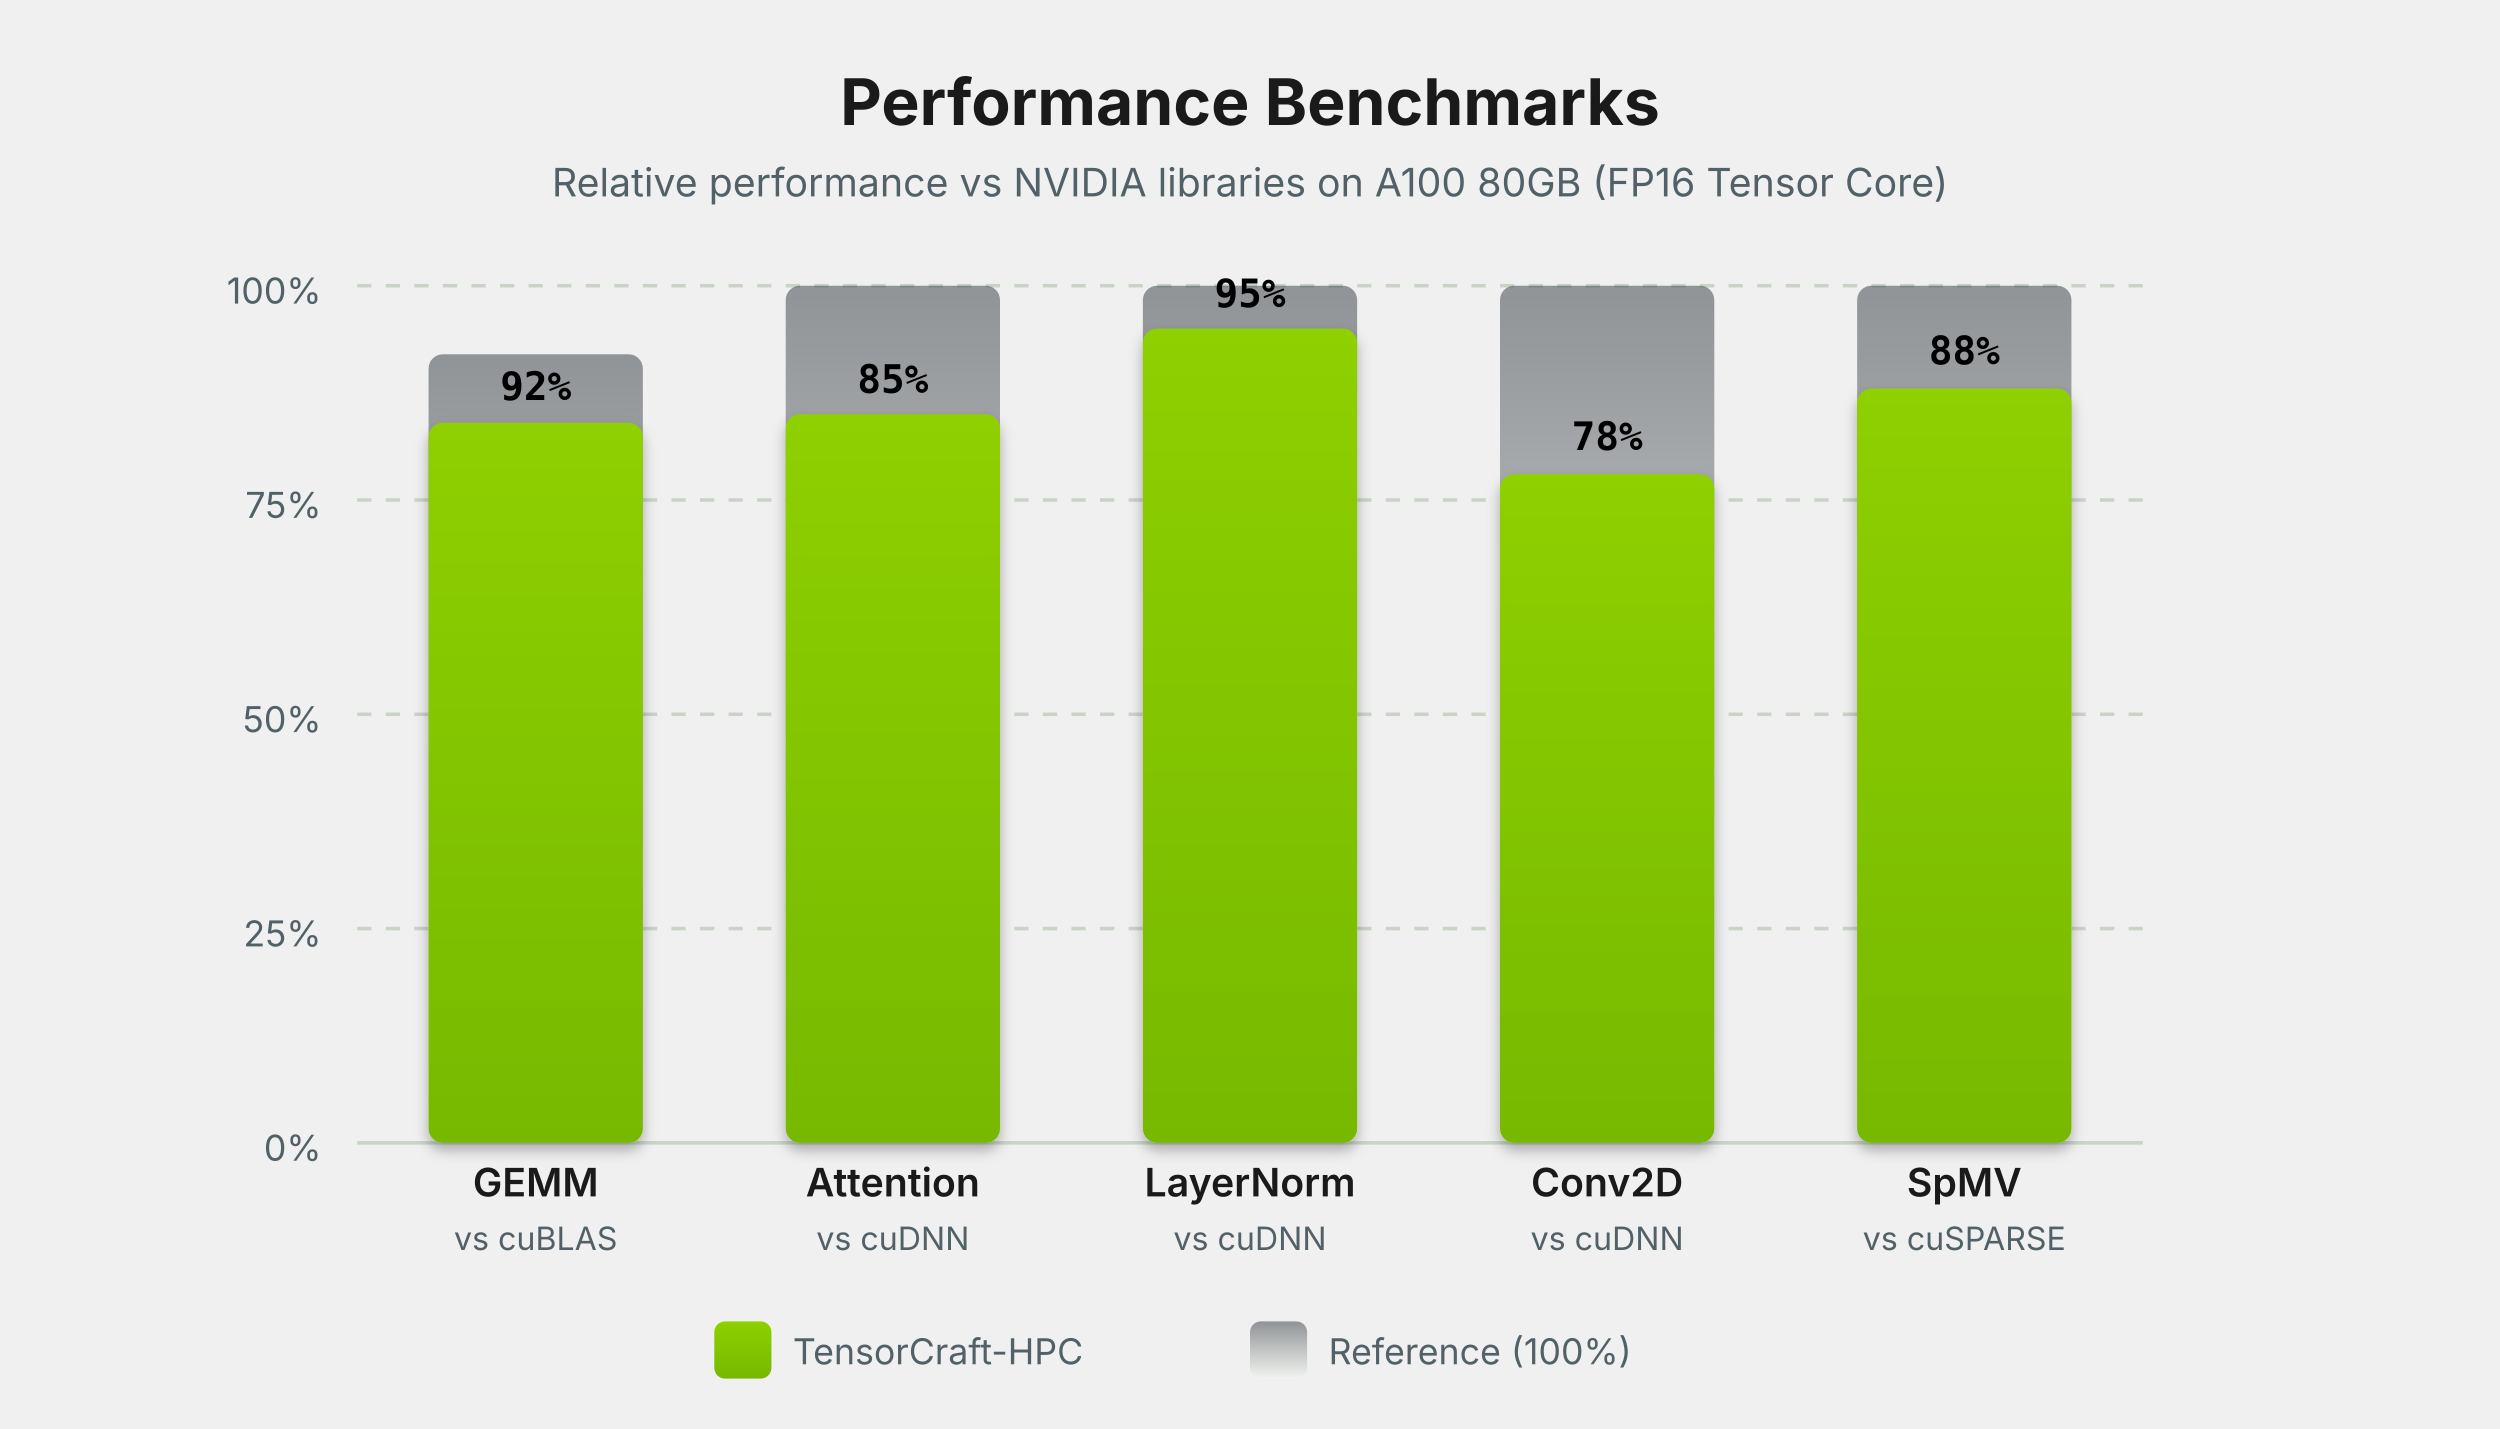
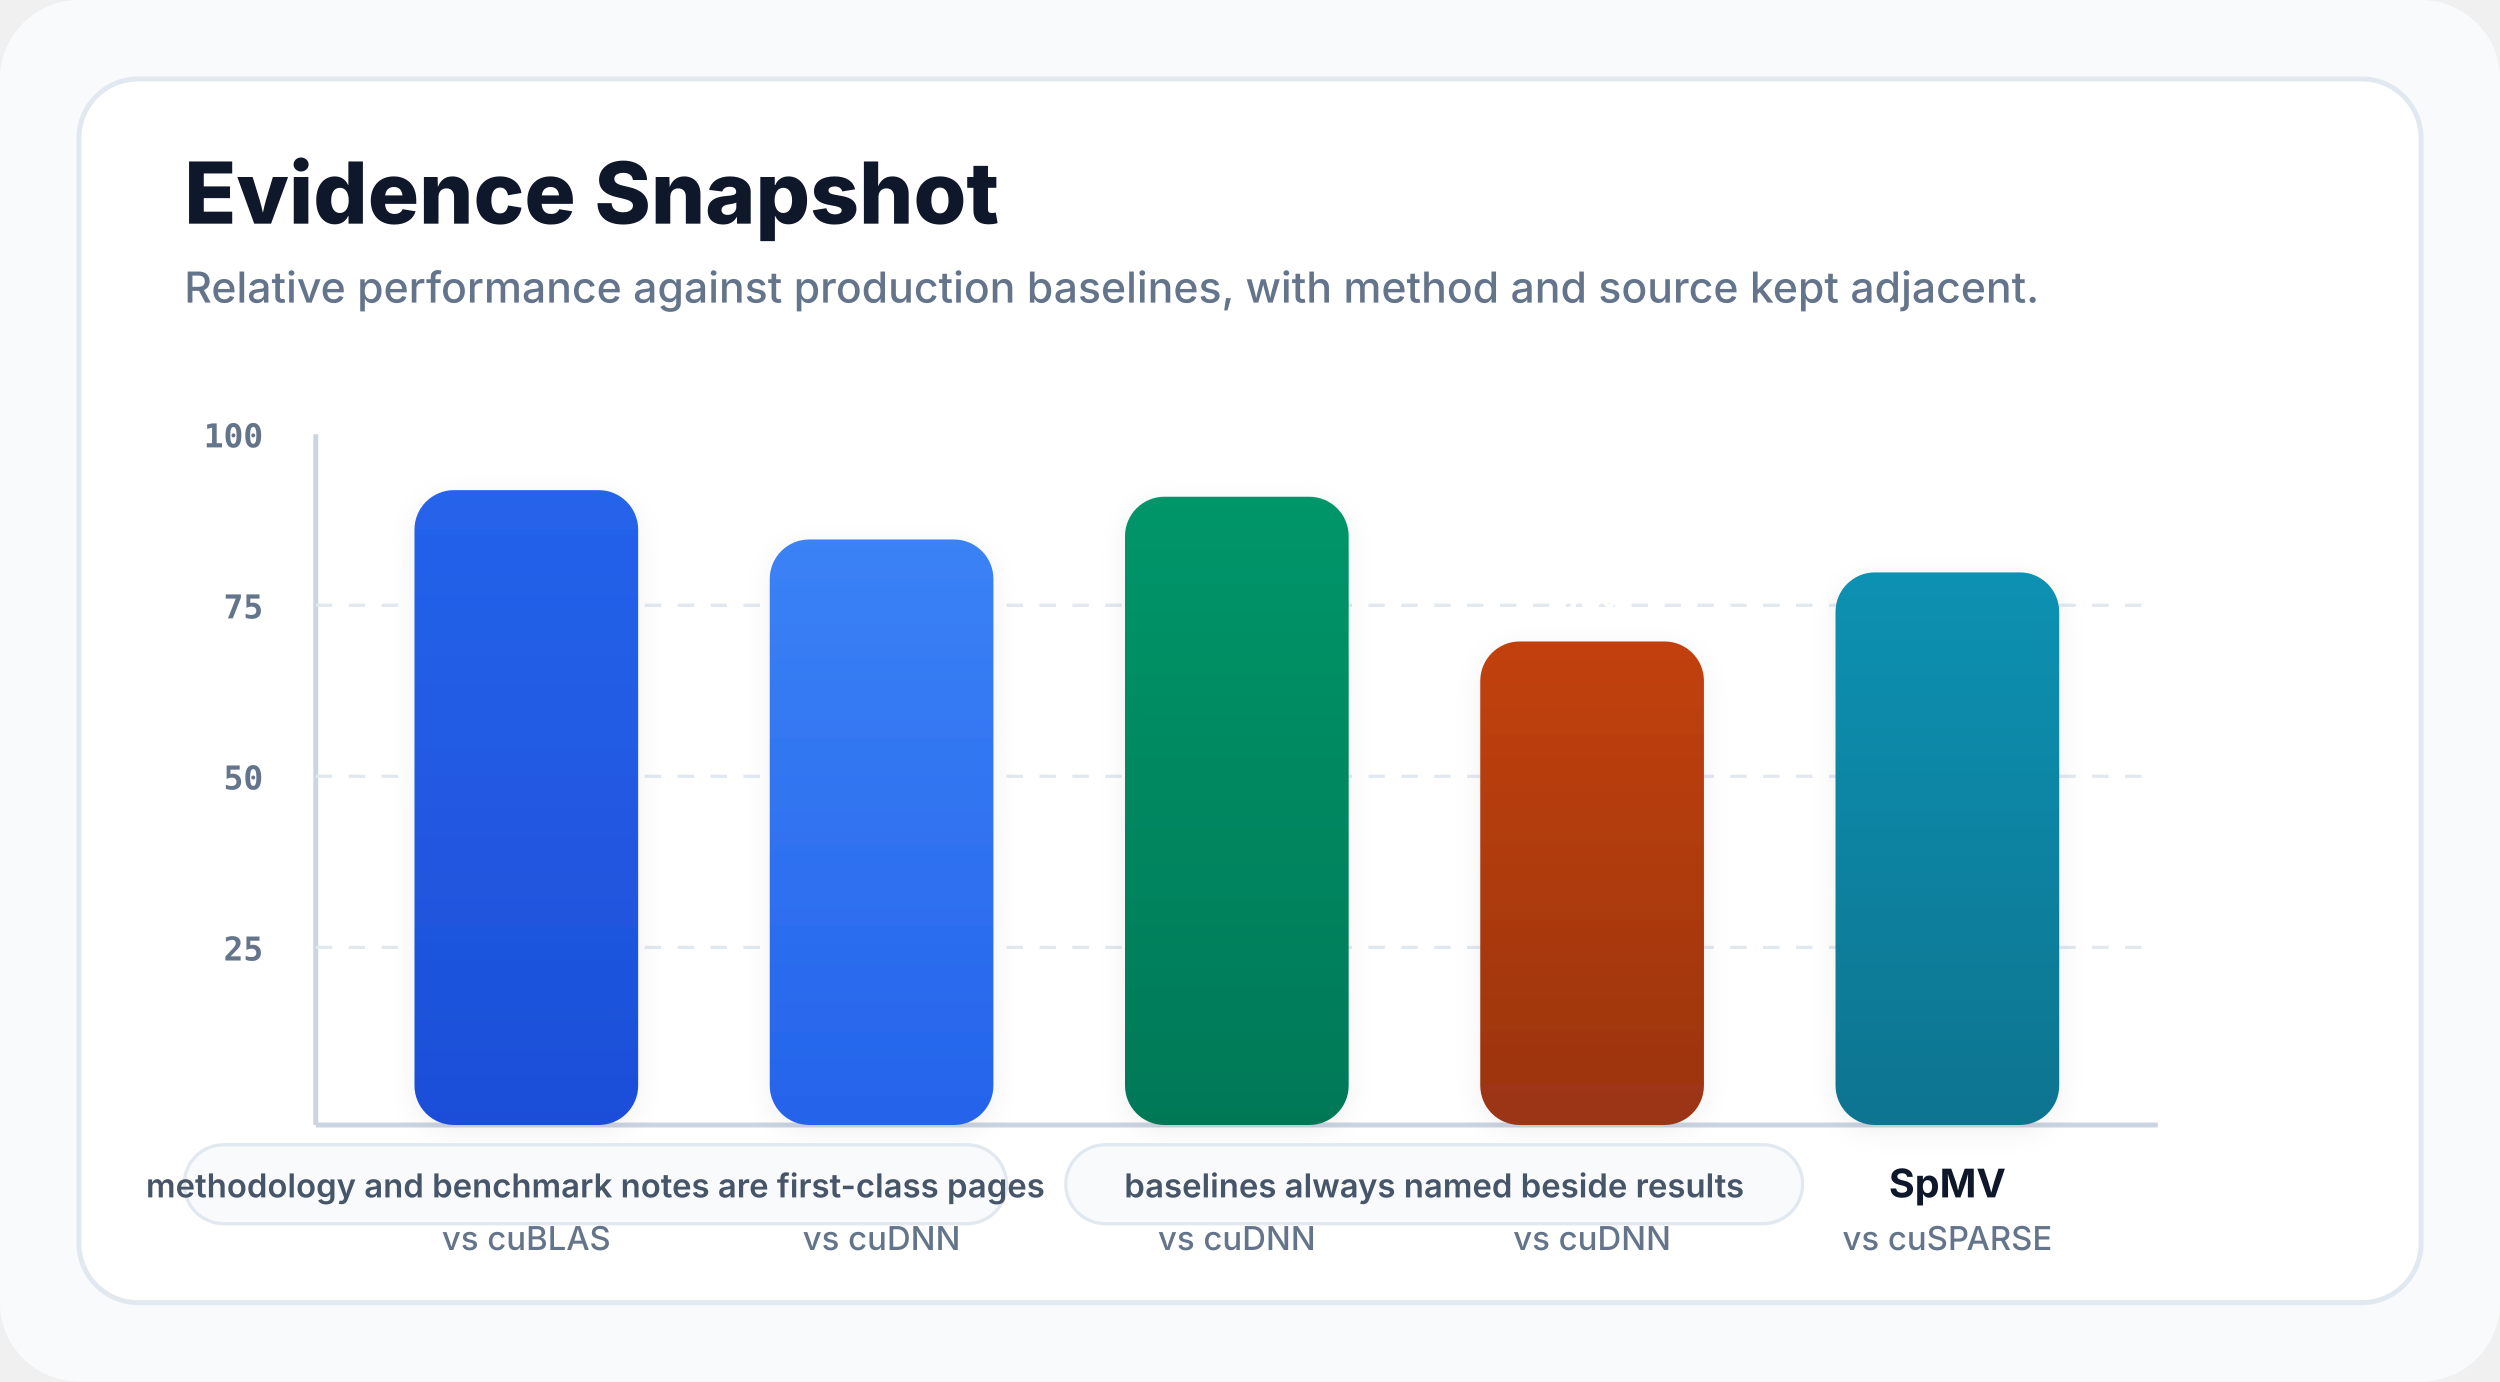
- <svg xmlns="http://www.w3.org/2000/svg" viewBox="0 0 700 400" width="700" height="400">
+ <svg xmlns="http://www.w3.org/2000/svg" viewBox="0 0 760 420" width="760" height="420" fill="none">
  <defs>
-     <linearGradient id="nvidiaGreen" x1="0%" y1="0%" x2="0%" y2="100%">
-       <stop offset="0%" style="stop-color:#8ED000;stop-opacity:1" />
-       <stop offset="100%" style="stop-color:#76B900;stop-opacity:1" />
+     <linearGradient id="perfBg" x1="0" y1="0" x2="760" y2="420">
+       <stop offset="0%" stop-color="#f8fafc" />
+       <stop offset="100%" stop-color="#f1f5f9" />
    </linearGradient>
-     <linearGradient id="refGrad" x1="0%" y1="0%" x2="0%" y2="100%">
-       <stop offset="0%" style="stop-color:#30363d;stop-opacity:1" />
-       <stop offset="100%" style="stop-color:#F4F7F1;stop-opacity:1" />
+     <linearGradient id="barGrad1" x1="0" y1="0" x2="0" y2="1">
+       <stop offset="0%" stop-color="#2563eb" />
+       <stop offset="100%" stop-color="#1d4ed8" />
    </linearGradient>
-     <filter id="shadow">
-       <feDropShadow dx="0" dy="2" stdDeviation="2" flood-color="#000" flood-opacity="0.3" />
+     <linearGradient id="barGrad2" x1="0" y1="0" x2="0" y2="1">
+       <stop offset="0%" stop-color="#3b82f6" />
+       <stop offset="100%" stop-color="#2563eb" />
+     </linearGradient>
+     <linearGradient id="barGrad3" x1="0" y1="0" x2="0" y2="1">
+       <stop offset="0%" stop-color="#059669" />
+       <stop offset="100%" stop-color="#047857" />
+     </linearGradient>
+     <linearGradient id="barGrad4" x1="0" y1="0" x2="0" y2="1">
+       <stop offset="0%" stop-color="#c2410c" />
+       <stop offset="100%" stop-color="#9a3412" />
+     </linearGradient>
+     <linearGradient id="barGrad5" x1="0" y1="0" x2="0" y2="1">
+       <stop offset="0%" stop-color="#0891b2" />
+       <stop offset="100%" stop-color="#0e7490" />
+     </linearGradient>
+     <filter id="perfShadow" x="-4" y="-4" width="20" height="20">
+       <feDropShadow dx="0" dy="2" stdDeviation="4" flood-color="#0f172a" flood-opacity="0.06" />
    </filter>
  </defs>
-   <rect width="700" height="400" fill="transparent" />
-   <text x="350" y="35" text-anchor="middle" font-family="Inter, system-ui, sans-serif" font-size="18" font-weight="700" fill="#1A1A1A">
-     Performance Benchmarks
-   </text>
-   <text x="350" y="55" text-anchor="middle" font-family="Inter, system-ui, sans-serif" font-size="11" fill="#526167">
-     Relative performance vs NVIDIA libraries on A100 80GB (FP16 Tensor Core)
-   </text>
-   <g transform="translate(100, 80)">
-     <line x1="0" y1="0" x2="500" y2="0" stroke="#C9D4C7" stroke-width="1" stroke-dasharray="4,4" />
-     <line x1="0" y1="60" x2="500" y2="60" stroke="#C9D4C7" stroke-width="1" stroke-dasharray="4,4" />
-     <line x1="0" y1="120" x2="500" y2="120" stroke="#C9D4C7" stroke-width="1" stroke-dasharray="4,4" />
-     <line x1="0" y1="180" x2="500" y2="180" stroke="#C9D4C7" stroke-width="1" stroke-dasharray="4,4" />
-     <line x1="0" y1="240" x2="500" y2="240" stroke="#C9D4C7" stroke-width="1" />
-     <text x="-10" y="5" text-anchor="end" font-family="Inter, system-ui, sans-serif" font-size="10" fill="#526167">100%</text>
-     <text x="-10" y="65" text-anchor="end" font-family="Inter, system-ui, sans-serif" font-size="10" fill="#526167">75%</text>
-     <text x="-10" y="125" text-anchor="end" font-family="Inter, system-ui, sans-serif" font-size="10" fill="#526167">50%</text>
-     <text x="-10" y="185" text-anchor="end" font-family="Inter, system-ui, sans-serif" font-size="10" fill="#526167">25%</text>
-     <text x="-10" y="245" text-anchor="end" font-family="Inter, system-ui, sans-serif" font-size="10" fill="#526167">0%</text>
-     <g transform="translate(20, 0)">
-       <rect x="0" y="19.2" width="60" height="220.8" rx="4" fill="url(#refGrad)" opacity="0.5" />
-       <rect x="0" y="38.4" width="60" height="201.6" rx="4" fill="url(#nvidiaGreen)" filter="url(#shadow)" />
-       <text x="30" y="255" text-anchor="middle" font-family="Inter, system-ui, sans-serif" font-size="11" font-weight="600" fill="#1A1A1A">GEMM</text>
-       <text x="30" y="270" text-anchor="middle" font-family="Inter, system-ui, sans-serif" font-size="9" fill="#526167">vs cuBLAS</text>
-       <text x="30" y="32" text-anchor="middle" font-family="JetBrains Mono, monospace" font-size="11" font-weight="600" fill="#000">92%</text>
+   <rect width="760" height="420" rx="24" fill="url(#perfBg)" />
+   <rect x="24" y="24" width="712" height="372" rx="18" fill="#ffffff" stroke="#e2e8f0" stroke-width="1.5" />
+   <text x="56" y="68" fill="#0f172a" font-family="Fraunces, Inter, serif" font-size="26" font-weight="800">Evidence Snapshot</text>
+   <text x="56" y="92" fill="#64748b" font-family="Inter, Arial, sans-serif" font-size="13" font-weight="500">Relative performance against production baselines, with method and source kept adjacent.</text>
+   <g transform="translate(96 132)">
+     <line x1="0" y1="0" x2="0" y2="210" stroke="#cbd5e1" stroke-width="1.5" />
+     <line x1="0" y1="210" x2="560" y2="210" stroke="#cbd5e1" stroke-width="1.5" />
+     <line x1="0" y1="52" x2="560" y2="52" stroke="#e2e8f0" stroke-dasharray="5 5" />
+     <line x1="0" y1="104" x2="560" y2="104" stroke="#e2e8f0" stroke-dasharray="5 5" />
+     <line x1="0" y1="156" x2="560" y2="156" stroke="#e2e8f0" stroke-dasharray="5 5" />
+     <text x="-16" y="4" text-anchor="end" fill="#64748b" font-family="JetBrains Mono, monospace" font-size="10" font-weight="600">100</text>
+     <text x="-16" y="56" text-anchor="end" fill="#64748b" font-family="JetBrains Mono, monospace" font-size="10" font-weight="600">75</text>
+     <text x="-16" y="108" text-anchor="end" fill="#64748b" font-family="JetBrains Mono, monospace" font-size="10" font-weight="600">50</text>
+     <text x="-16" y="160" text-anchor="end" fill="#64748b" font-family="JetBrains Mono, monospace" font-size="10" font-weight="600">25</text>
+     <g transform="translate(30 0)">
+       <rect y="17" width="68" height="193" rx="12" fill="url(#barGrad1)" filter="url(#perfShadow)" />
+       <text x="34" y="11" text-anchor="middle" fill="#ffffff" font-family="JetBrains Mono, monospace" font-size="11" font-weight="700">92%</text>
+       <text x="34" y="232" text-anchor="middle" fill="#0f172a" font-family="Inter, Arial, sans-serif" font-size="12" font-weight="700">GEMM</text>
+       <text x="34" y="248" text-anchor="middle" fill="#64748b" font-family="Inter, Arial, sans-serif" font-size="10" font-weight="500">vs cuBLAS</text>
    </g>
-     <g transform="translate(120, 0)">
-       <rect x="0" y="0" width="60" height="240" rx="4" fill="url(#refGrad)" opacity="0.5" />
-       <rect x="0" y="36" width="60" height="204" rx="4" fill="url(#nvidiaGreen)" filter="url(#shadow)" />
-       <text x="30" y="255" text-anchor="middle" font-family="Inter, system-ui, sans-serif" font-size="11" font-weight="600" fill="#1A1A1A">Attention</text>
-       <text x="30" y="270" text-anchor="middle" font-family="Inter, system-ui, sans-serif" font-size="9" fill="#526167">vs cuDNN</text>
-       <text x="30" y="30" text-anchor="middle" font-family="JetBrains Mono, monospace" font-size="11" font-weight="600" fill="#000">85%</text>
+     <g transform="translate(138 15)">
+       <rect y="17" width="68" height="178" rx="12" fill="url(#barGrad2)" filter="url(#perfShadow)" />
+       <text x="34" y="11" text-anchor="middle" fill="#ffffff" font-family="JetBrains Mono, monospace" font-size="11" font-weight="700">85%</text>
+       <text x="34" y="217" text-anchor="middle" fill="#0f172a" font-family="Inter, Arial, sans-serif" font-size="12" font-weight="700">Attention</text>
+       <text x="34" y="233" text-anchor="middle" fill="#64748b" font-family="Inter, Arial, sans-serif" font-size="10" font-weight="500">vs cuDNN</text>
    </g>
-     <g transform="translate(220, 0)">
-       <rect x="0" y="0" width="60" height="240" rx="4" fill="url(#refGrad)" opacity="0.5" />
-       <rect x="0" y="12" width="60" height="228" rx="4" fill="url(#nvidiaGreen)" filter="url(#shadow)" />
-       <text x="30" y="255" text-anchor="middle" font-family="Inter, system-ui, sans-serif" font-size="11" font-weight="600" fill="#1A1A1A">LayerNorm</text>
-       <text x="30" y="270" text-anchor="middle" font-family="Inter, system-ui, sans-serif" font-size="9" fill="#526167">vs cuDNN</text>
-       <text x="30" y="6" text-anchor="middle" font-family="JetBrains Mono, monospace" font-size="11" font-weight="600" fill="#000">95%</text>
+     <g transform="translate(246 2)">
+       <rect y="17" width="68" height="191" rx="12" fill="url(#barGrad3)" filter="url(#perfShadow)" />
+       <text x="34" y="11" text-anchor="middle" fill="#ffffff" font-family="JetBrains Mono, monospace" font-size="11" font-weight="700">95%</text>
+       <text x="34" y="230" text-anchor="middle" fill="#0f172a" font-family="Inter, Arial, sans-serif" font-size="12" font-weight="700">LayerNorm</text>
+       <text x="34" y="246" text-anchor="middle" fill="#64748b" font-family="Inter, Arial, sans-serif" font-size="10" font-weight="500">vs cuDNN</text>
    </g>
-     <g transform="translate(320, 0)">
-       <rect x="0" y="0" width="60" height="240" rx="4" fill="url(#refGrad)" opacity="0.5" />
-       <rect x="0" y="52.8" width="60" height="187.2" rx="4" fill="url(#nvidiaGreen)" filter="url(#shadow)" />
-       <text x="30" y="255" text-anchor="middle" font-family="Inter, system-ui, sans-serif" font-size="11" font-weight="600" fill="#1A1A1A">Conv2D</text>
-       <text x="30" y="270" text-anchor="middle" font-family="Inter, system-ui, sans-serif" font-size="9" fill="#526167">vs cuDNN</text>
-       <text x="30" y="46" text-anchor="middle" font-family="JetBrains Mono, monospace" font-size="11" font-weight="600" fill="#000">78%</text>
+     <g transform="translate(354 46)">
+       <rect y="17" width="68" height="147" rx="12" fill="url(#barGrad4)" filter="url(#perfShadow)" />
+       <text x="34" y="11" text-anchor="middle" fill="#ffffff" font-family="JetBrains Mono, monospace" font-size="11" font-weight="700">78%</text>
+       <text x="34" y="186" text-anchor="middle" fill="#0f172a" font-family="Inter, Arial, sans-serif" font-size="12" font-weight="700">Conv2D</text>
+       <text x="34" y="202" text-anchor="middle" fill="#64748b" font-family="Inter, Arial, sans-serif" font-size="10" font-weight="500">vs cuDNN</text>
    </g>
-     <g transform="translate(420, 0)">
-       <rect x="0" y="0" width="60" height="240" rx="4" fill="url(#refGrad)" opacity="0.5" />
-       <rect x="0" y="28.8" width="60" height="211.2" rx="4" fill="url(#nvidiaGreen)" filter="url(#shadow)" />
-       <text x="30" y="255" text-anchor="middle" font-family="Inter, system-ui, sans-serif" font-size="11" font-weight="600" fill="#1A1A1A">SpMV</text>
-       <text x="30" y="270" text-anchor="middle" font-family="Inter, system-ui, sans-serif" font-size="9" fill="#526167">vs cuSPARSE</text>
-       <text x="30" y="22" text-anchor="middle" font-family="JetBrains Mono, monospace" font-size="11" font-weight="600" fill="#000">88%</text>
+     <g transform="translate(462 25)">
+       <rect y="17" width="68" height="168" rx="12" fill="url(#barGrad5)" filter="url(#perfShadow)" />
+       <text x="34" y="11" text-anchor="middle" fill="#ffffff" font-family="JetBrains Mono, monospace" font-size="11" font-weight="700">88%</text>
+       <text x="34" y="207" text-anchor="middle" fill="#0f172a" font-family="Inter, Arial, sans-serif" font-size="12" font-weight="700">SpMV</text>
+       <text x="34" y="223" text-anchor="middle" fill="#64748b" font-family="Inter, Arial, sans-serif" font-size="10" font-weight="500">vs cuSPARSE</text>
    </g>
  </g>
-   <g transform="translate(200, 370)">
-     <rect x="0" y="0" width="16" height="16" rx="3" fill="url(#nvidiaGreen)" />
-     <text x="22" y="12" font-family="Inter, system-ui, sans-serif" font-size="10" fill="#526167">TensorCraft-HPC</text>
-     <rect x="150" y="0" width="16" height="16" rx="3" fill="url(#refGrad)" opacity="0.5" />
-     <text x="172" y="12" font-family="Inter, system-ui, sans-serif" font-size="10" fill="#526167">Reference (100%)</text>
+   <g transform="translate(56 348)">
+     <rect width="250" height="24" rx="12" fill="#f8fafc" stroke="#e2e8f0" />
+     <text x="125" y="16" text-anchor="middle" fill="#475569" font-family="Inter, Arial, sans-serif" font-size="10" font-weight="600">methodology and benchmark notes are first-class pages</text>
+     <rect x="268" width="224" height="24" rx="12" fill="#f8fafc" stroke="#e2e8f0" />
+     <text x="380" y="16" text-anchor="middle" fill="#475569" font-family="Inter, Arial, sans-serif" font-size="10" font-weight="600">baselines always named beside results</text>
  </g>
</svg>
